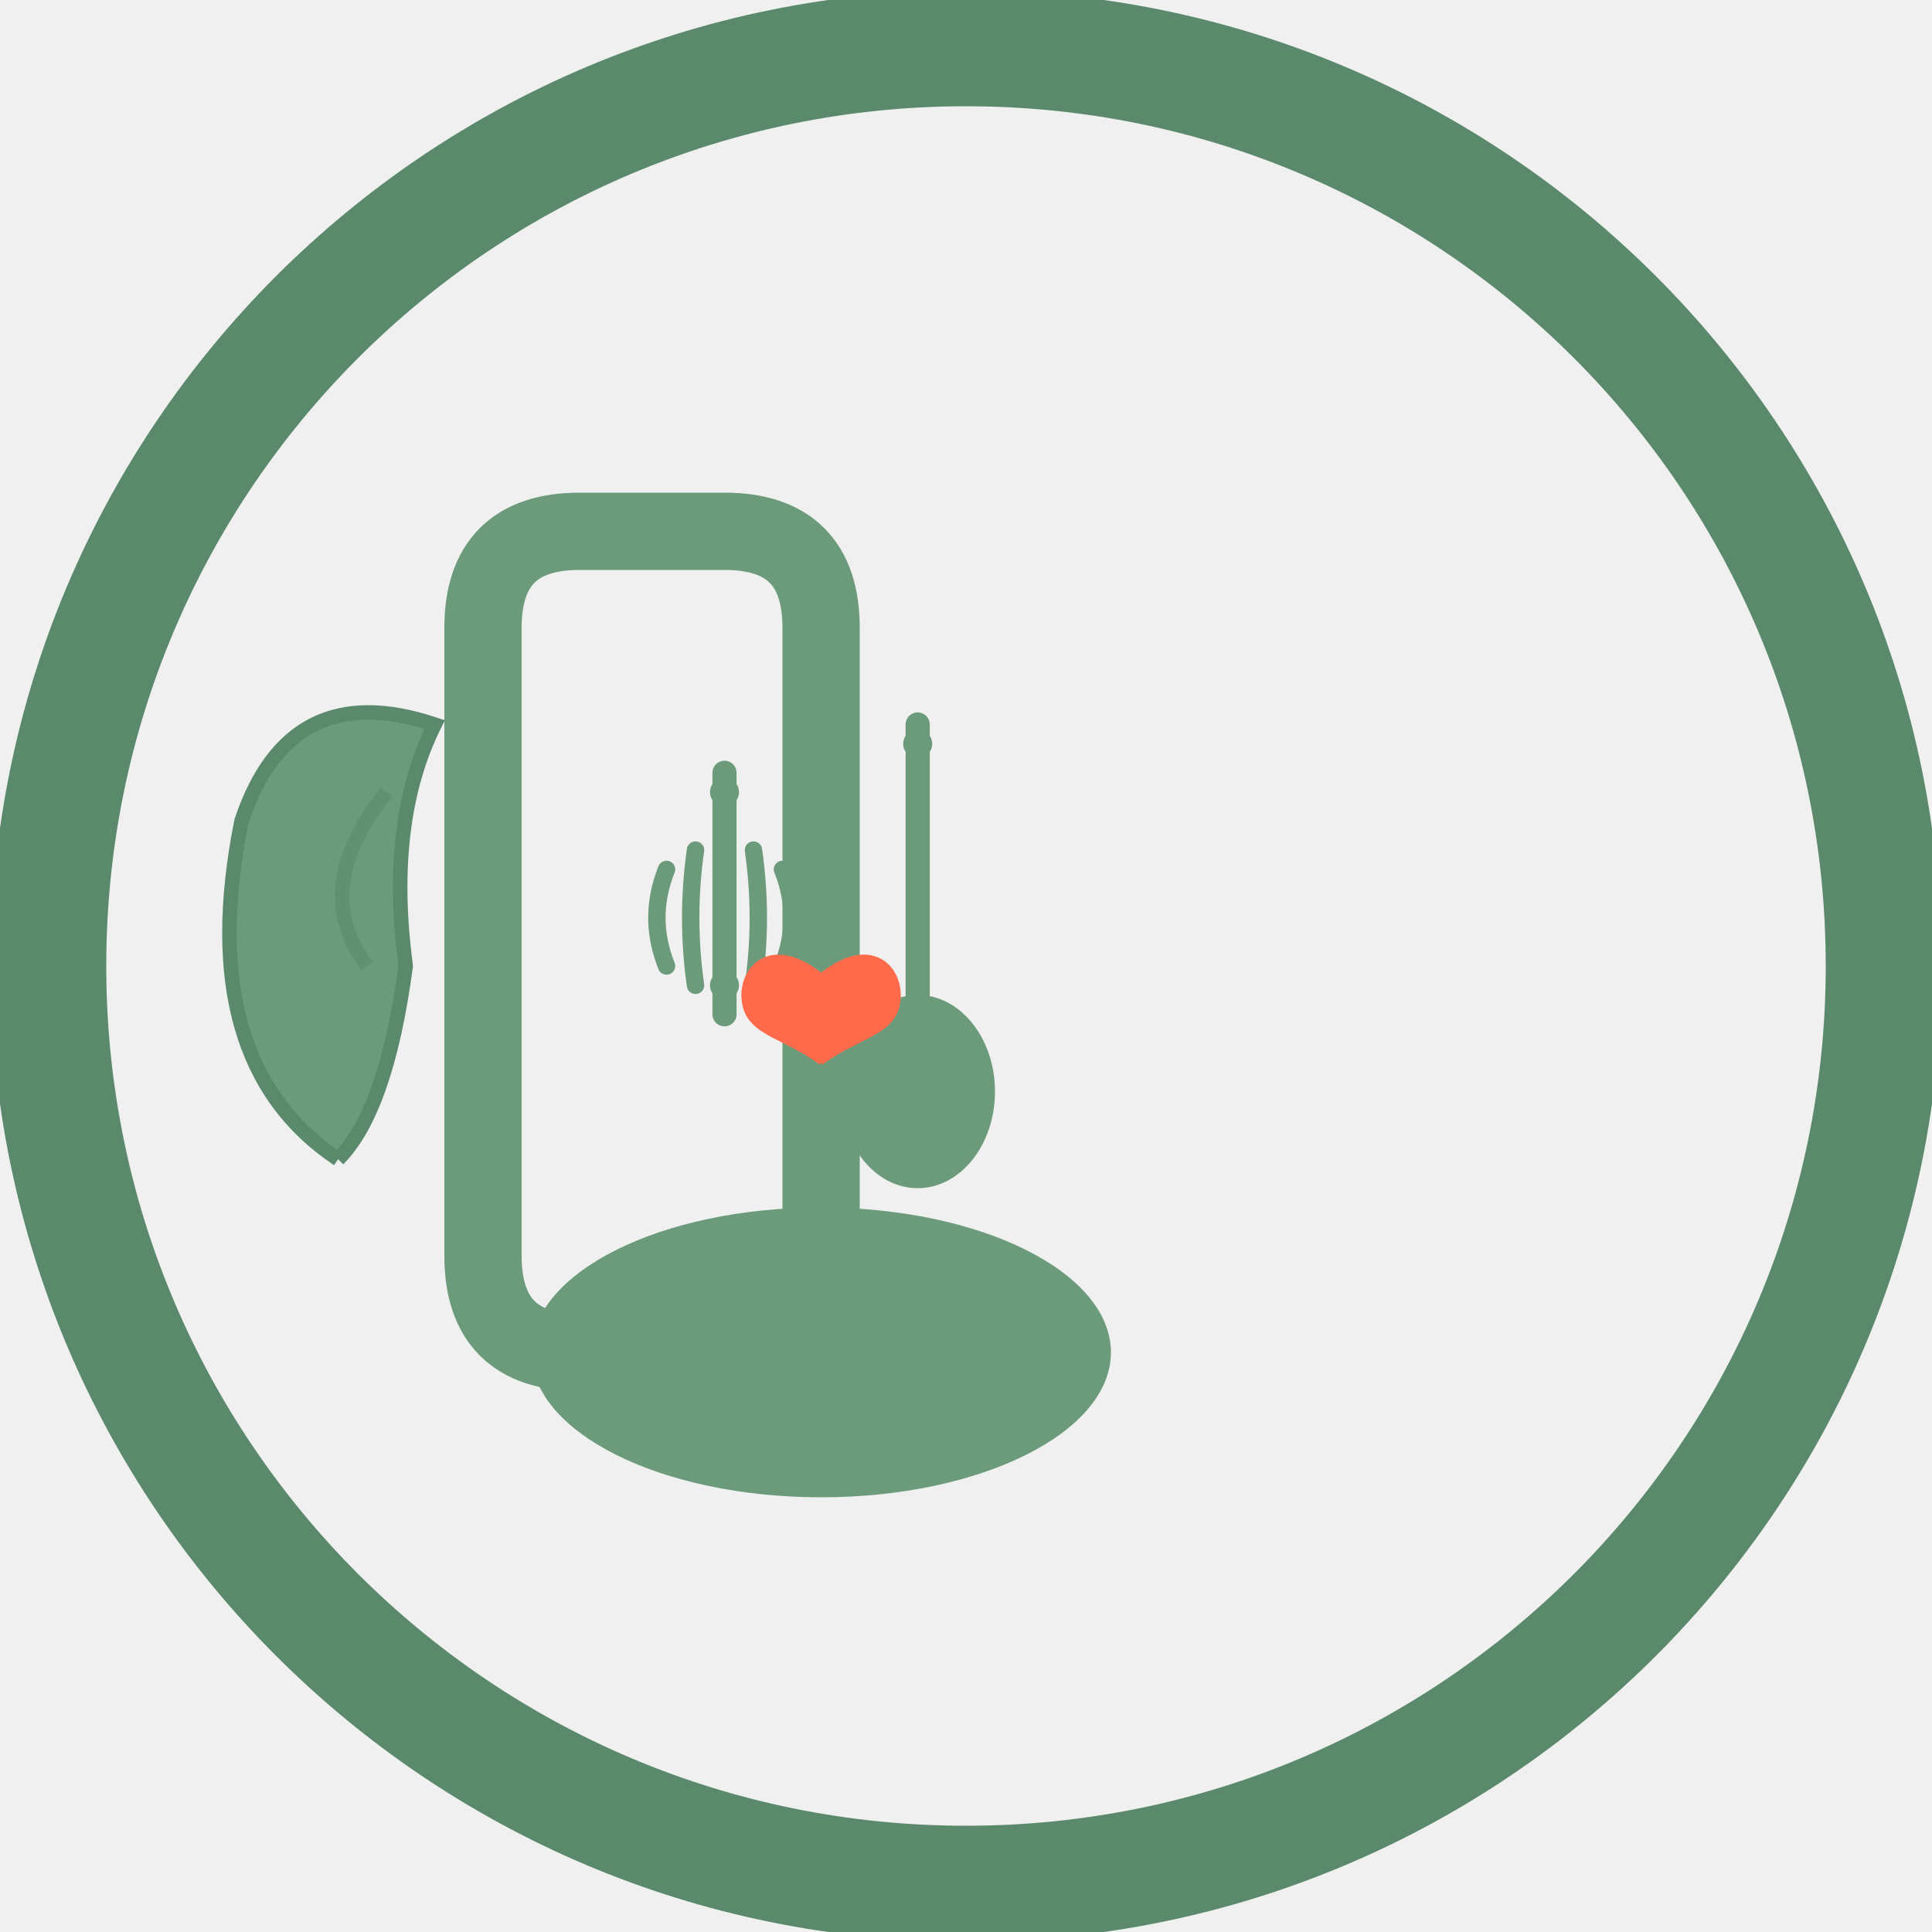
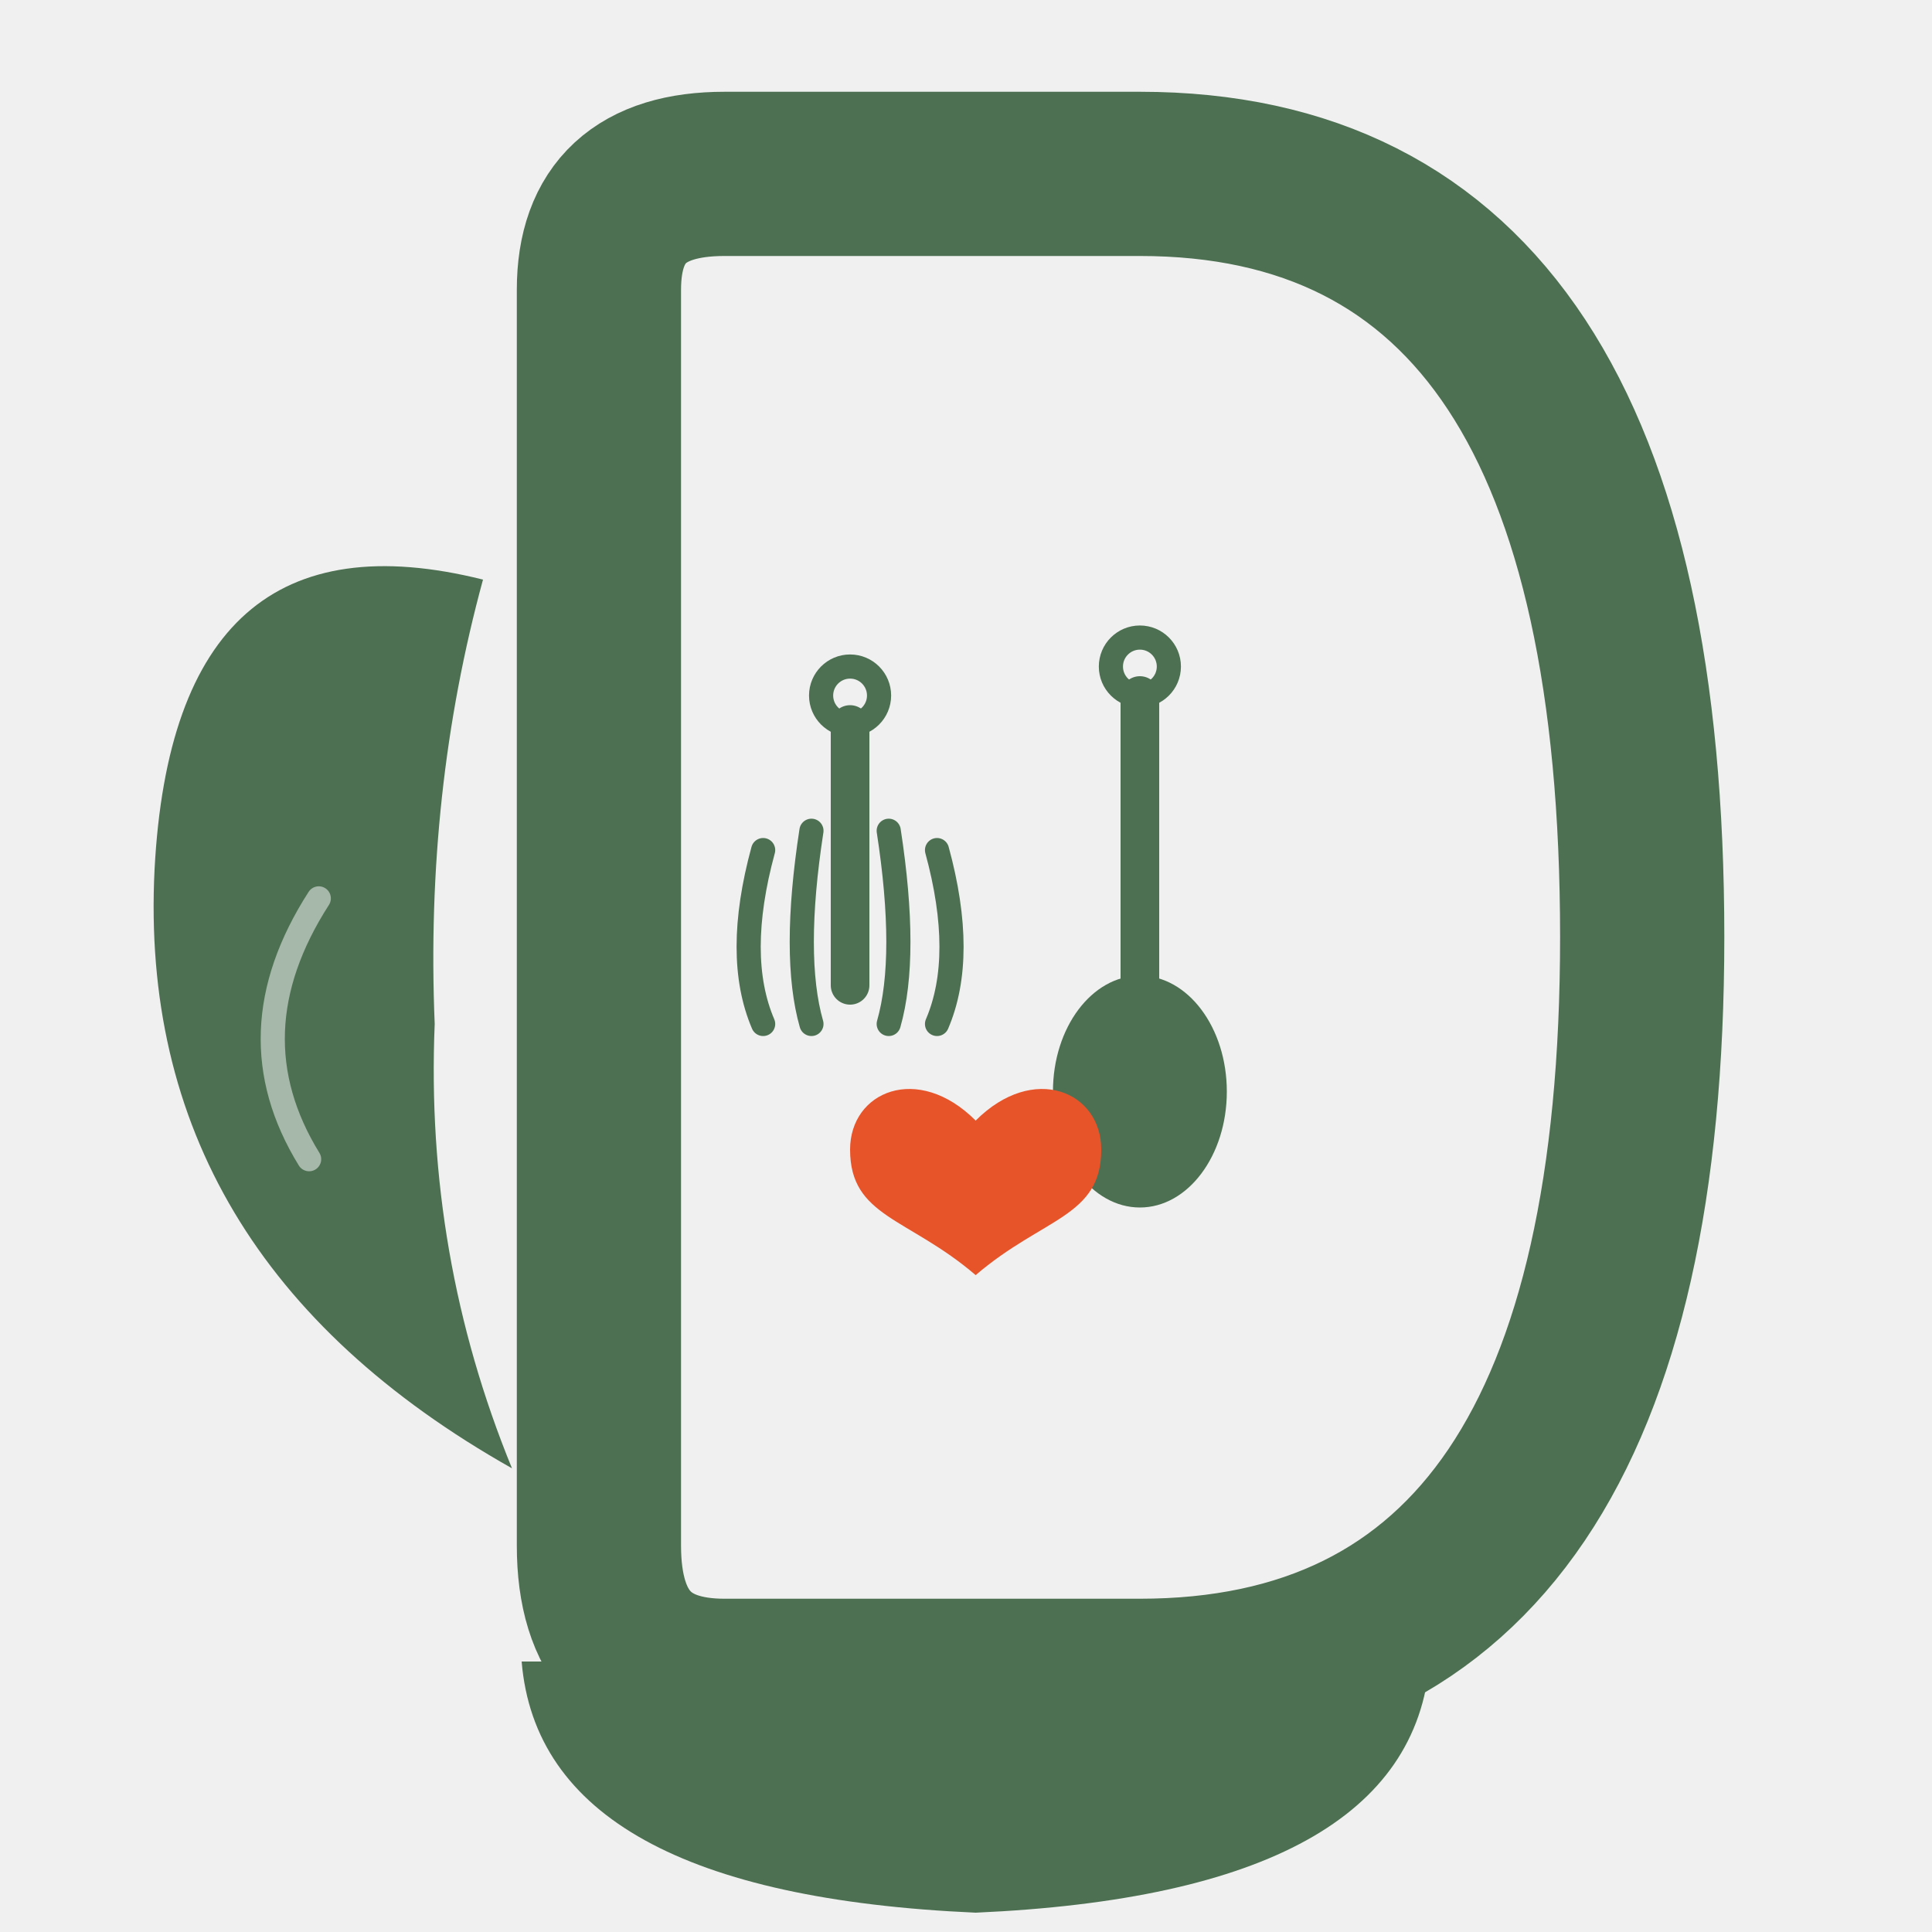
<svg xmlns="http://www.w3.org/2000/svg" viewBox="0 0 200 200">
-   <circle cx="100" cy="100" r="95" fill="none" stroke="#5a8a6b" stroke-width="12" />
-   <path d="M 35 120 Q 20 110 25 85 Q 30 70 45 75 Q 40 85 42 100 Q 40 115 35 120" fill="#6b9b7b" stroke="#5a8a6b" stroke-width="1.5" />
-   <path d="M 38 100 Q 32 92 40 82" fill="none" stroke="#5a8a6b" stroke-width="1.5" opacity="0.6" />
-   <path d="M 60 55 L 75 55 Q 85 55 85 65 L 85 130 Q 85 140 75 140 L 60 140 Q 50 140 50 130 L 50 65 Q 50 55 60 55" fill="none" stroke="#6b9b7b" stroke-width="8" stroke-linecap="round" stroke-linejoin="round" />
-   <ellipse cx="85" cy="140" rx="30" ry="15" fill="#6b9b7b" />
-   <g transform="translate(75, 80)">
-     <line x1="0" y1="0" x2="0" y2="25" stroke="#6b9b7b" stroke-width="2.5" stroke-linecap="round" />
-     <circle cx="0" cy="2" r="1.5" fill="#6b9b7b" />
-     <circle cx="0" cy="22" r="1.5" fill="#6b9b7b" />
-     <path d="M -6 10 Q -8 15 -6 20" fill="none" stroke="#6b9b7b" stroke-width="1.8" stroke-linecap="round" />
-     <path d="M -3 8 Q -4 15 -3 22" fill="none" stroke="#6b9b7b" stroke-width="1.8" stroke-linecap="round" />
-     <path d="M 0 8 Q 0 15 0 22" fill="none" stroke="#6b9b7b" stroke-width="1.8" stroke-linecap="round" />
-     <path d="M 3 8 Q 4 15 3 22" fill="none" stroke="#6b9b7b" stroke-width="1.8" stroke-linecap="round" />
-     <path d="M 6 10 Q 8 15 6 20" fill="none" stroke="#6b9b7b" stroke-width="1.8" stroke-linecap="round" />
+   <path d="M 62 160 L 62 30 Q 62 18 75 18 L 118 18 Q 170 18 170 97 Q 170 174 118 174 L 75 174 Q 62 174 62 160" fill="none" stroke="#4d7052" stroke-width="17" stroke-linecap="round" stroke-linejoin="round" />
+   <path d="M 54 172 Q 56 196 101 198 Q 146 196 148 172 Z" fill="#4d7052" />
+   <path d="M 53 152 Q 14 130 16 90 Q 18 52 50 60 Q 44 82 45 106 Q 44 130 53 152 Z" fill="#4d7052" />
+   <path d="M 32 120 Q 24 107 33 93" fill="none" stroke="white" stroke-width="2.5" stroke-linecap="round" opacity="0.5" />
+   <g transform="translate(88, 80)">
+     <circle cx="0" cy="-8" r="3" fill="none" stroke="#4d7052" stroke-width="2.5" />
+     <line x1="0" y1="-5" x2="0" y2="22" stroke="#4d7052" stroke-width="4" stroke-linecap="round" />
+     <path d="M -9 8 Q -12 19 -9 26" fill="none" stroke="#4d7052" stroke-width="2.5" stroke-linecap="round" />
+     <path d="M -4 6 Q -6 19 -4 26" fill="none" stroke="#4d7052" stroke-width="2.5" stroke-linecap="round" />
+     <path d="M  4 6 Q  6 19  4 26" fill="none" stroke="#4d7052" stroke-width="2.5" stroke-linecap="round" />
+     <path d="M  9 8 Q 12 19  9 26" fill="none" stroke="#4d7052" stroke-width="2.5" stroke-linecap="round" />
  </g>
-   <g transform="translate(95, 75)">
-     <line x1="0" y1="0" x2="0" y2="30" stroke="#6b9b7b" stroke-width="2.5" stroke-linecap="round" />
-     <circle cx="0" cy="2" r="1.5" fill="#6b9b7b" />
-     <ellipse cx="0" cy="38" rx="8" ry="10" fill="#6b9b7b" />
+   <g transform="translate(118, 72)">
+     <circle cx="0" cy="-3" r="3" fill="none" stroke="#4d7052" stroke-width="2.5" />
+     <line x1="0" y1="0" x2="0" y2="30" stroke="#4d7052" stroke-width="4" stroke-linecap="round" />
+     <ellipse cx="0" cy="41" rx="9" ry="12" fill="#4d7052" />
  </g>
-   <g transform="translate(85, 105)">
-     <path d="M 0 5 C -4 2 -8 2 -8 -2 C -8 -5 -5 -8 0 -4 C 5 -8 8 -5 8 -2 C 8 2 4 2 0 5" fill="#ff6b4a" stroke="#ff6b4a" stroke-width="0.5" />
+   <g transform="translate(101, 123)">
+     <path d="M 0 9 C -7 3 -13 3 -13 -4 C -13 -10 -6 -13 0 -7 C 6 -13 13 -10 13 -4 C 13 3 7 3 0 9" fill="#e8542a" />
  </g>
</svg>
